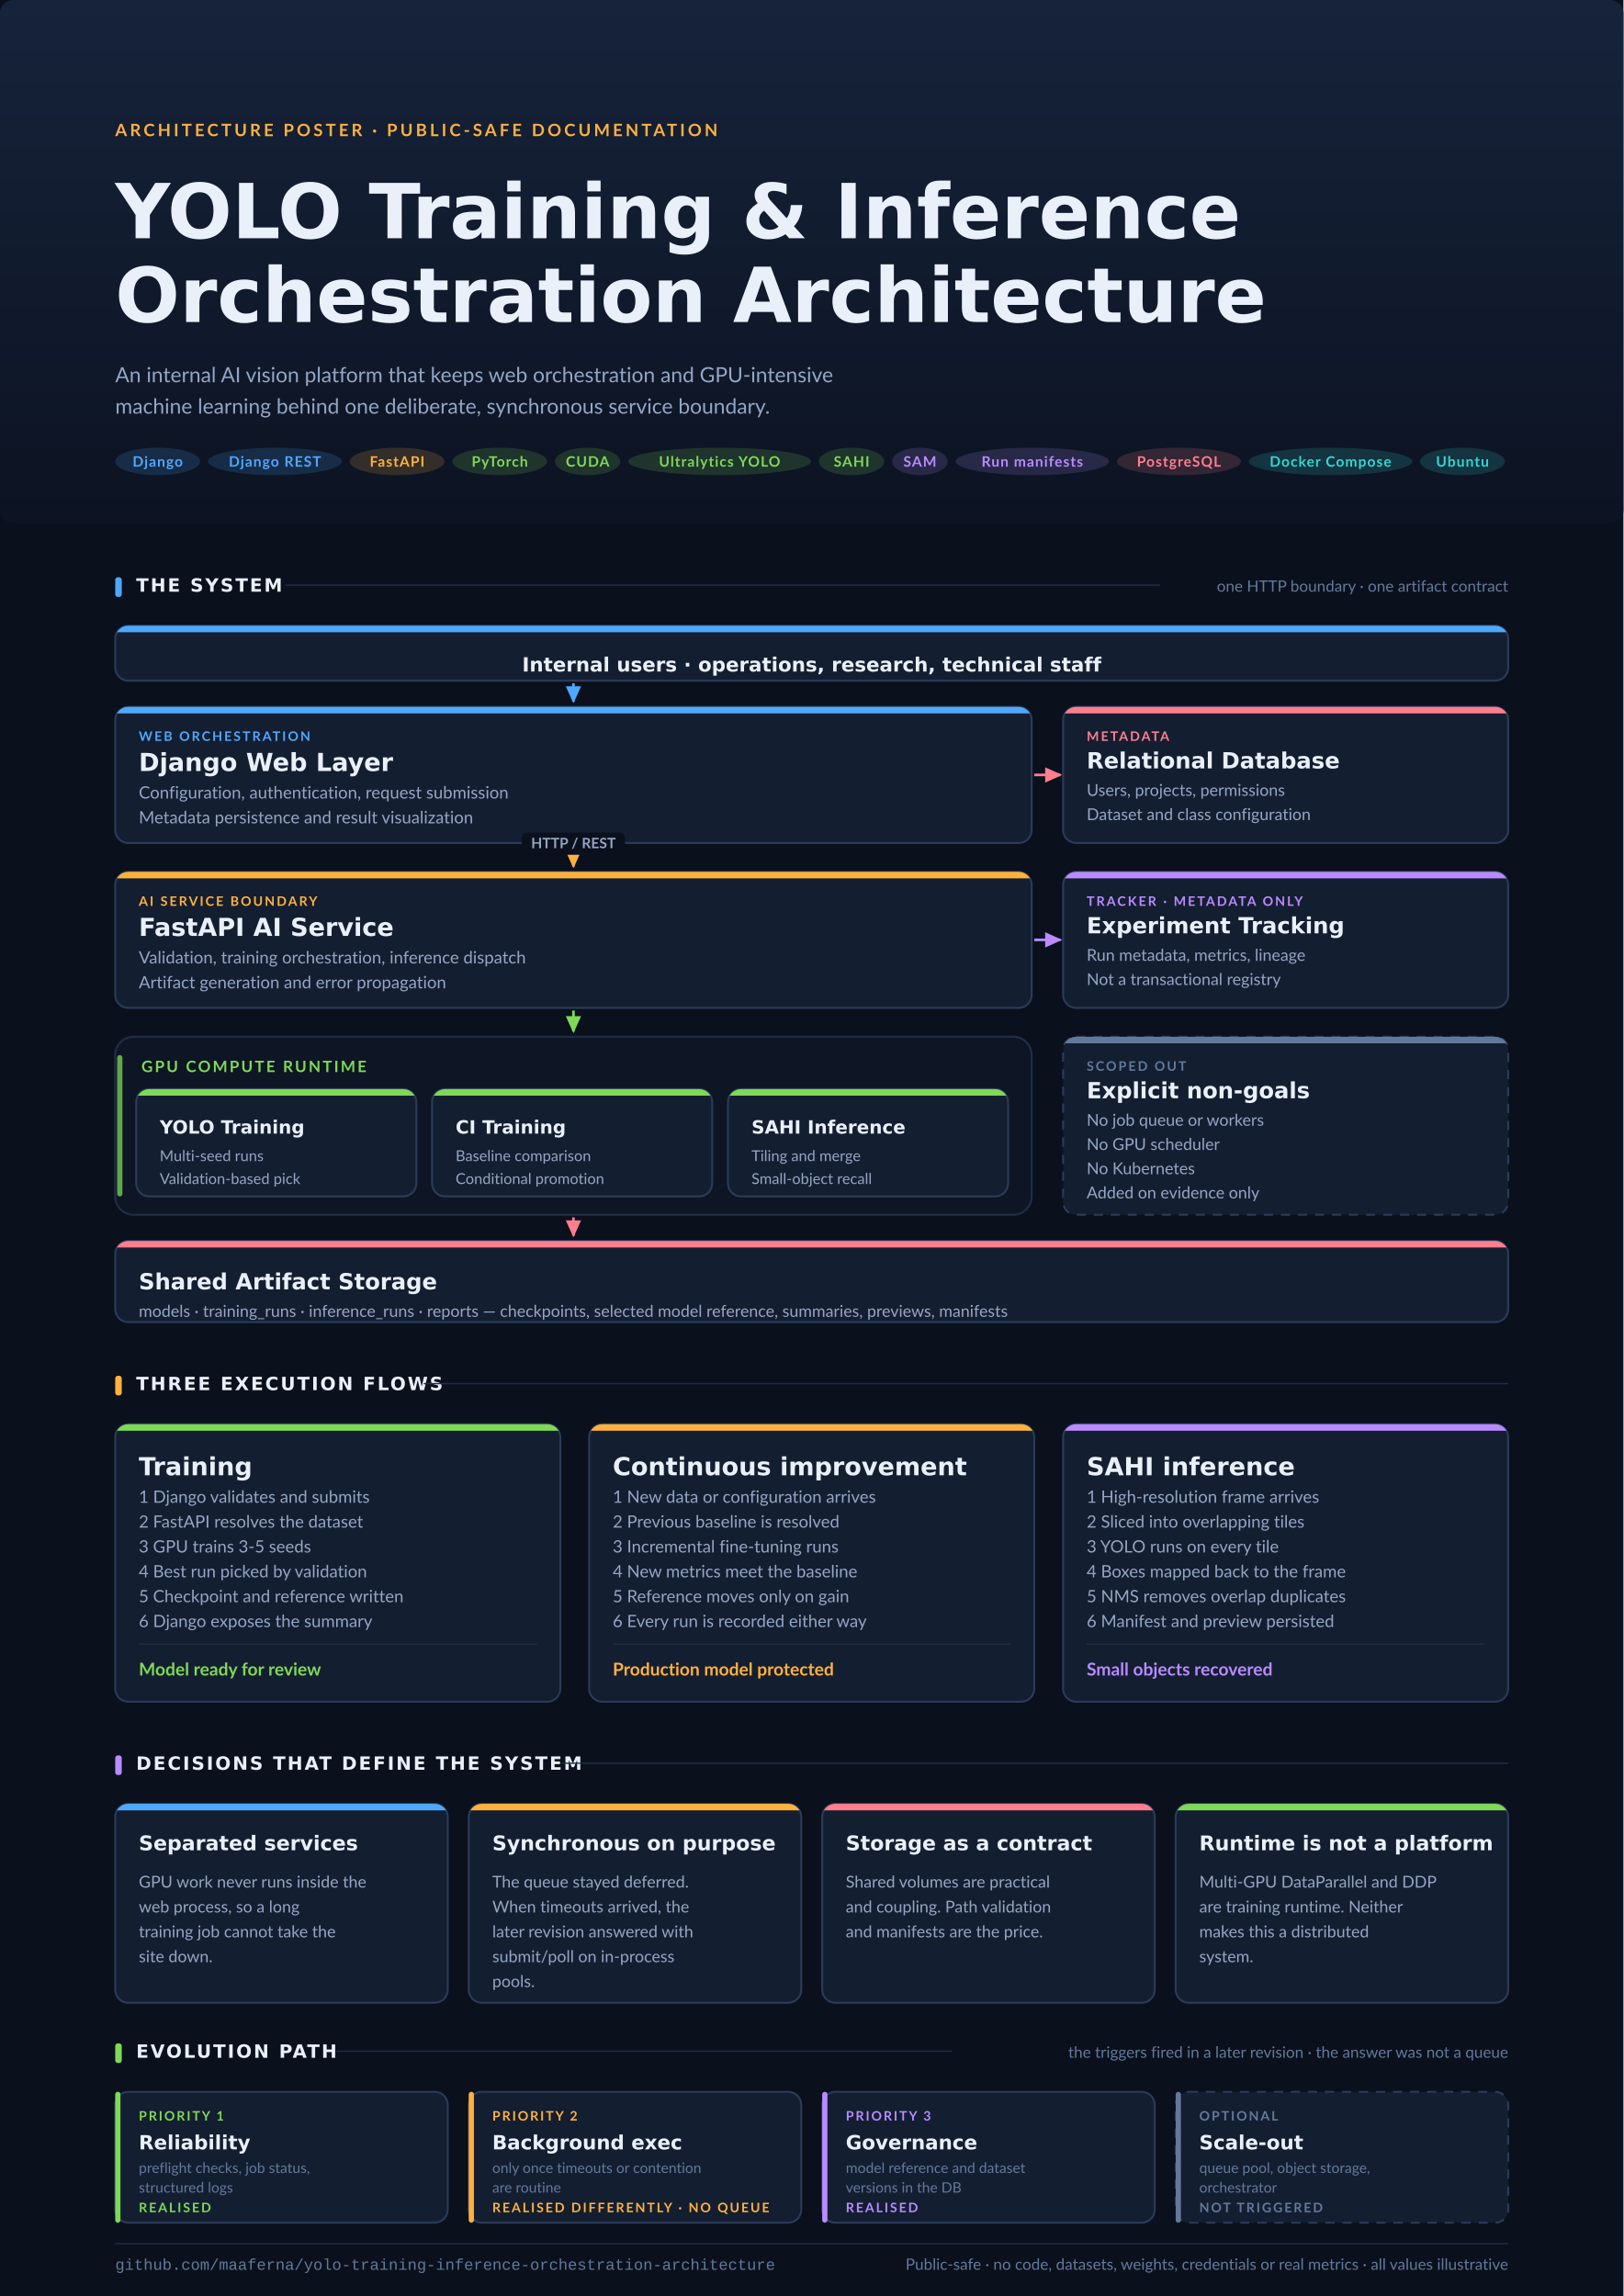
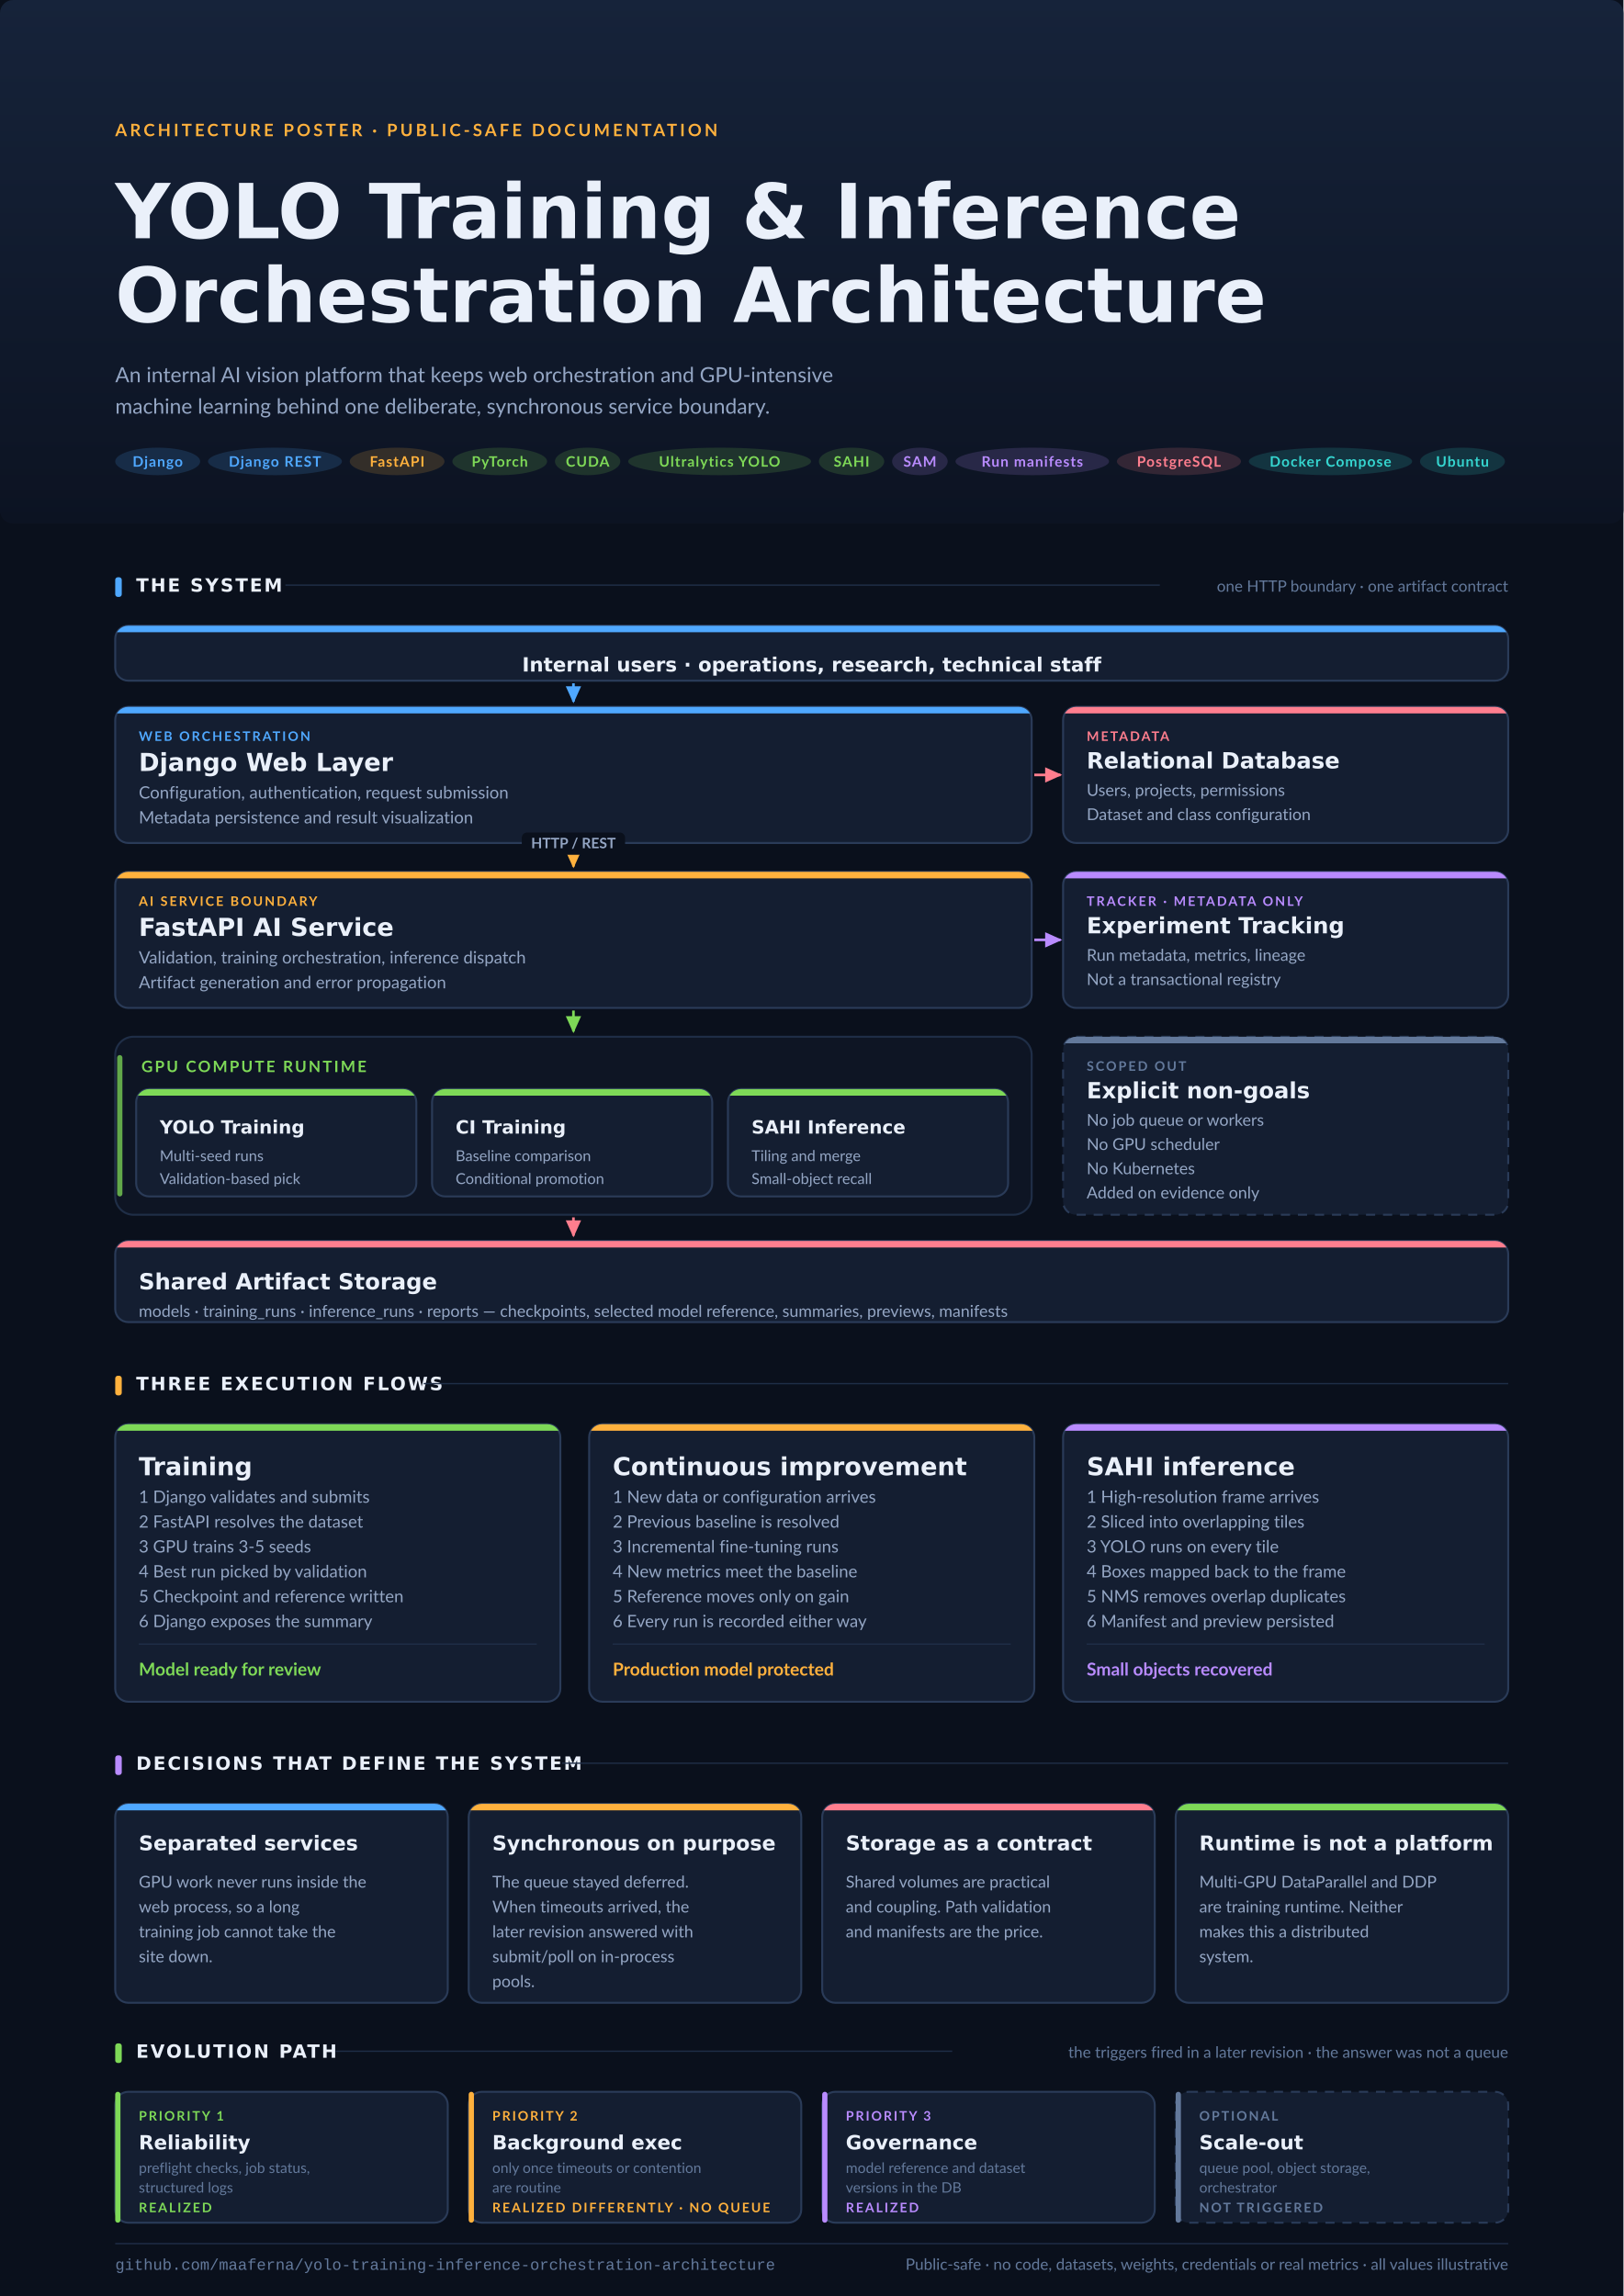
<svg xmlns="http://www.w3.org/2000/svg" width="1240" height="1754" viewBox="0 0 1240 1754">
  <defs>
    <marker id="a-m1F2E47" viewBox="0 0 10 10" refX="9" refY="5" markerWidth="6.5" markerHeight="6.5" orient="auto-start-reverse">
      <path d="M0,0.5 L10,5 L0,9.5 z" fill="#1F2E47" />
    </marker>
    <marker id="a-m35D6D0" viewBox="0 0 10 10" refX="9" refY="5" markerWidth="6.5" markerHeight="6.5" orient="auto-start-reverse">
      <path d="M0,0.5 L10,5 L0,9.5 z" fill="#35D6D0" />
    </marker>
    <marker id="a-m4FA8FF" viewBox="0 0 10 10" refX="9" refY="5" markerWidth="6.5" markerHeight="6.5" orient="auto-start-reverse">
      <path d="M0,0.5 L10,5 L0,9.5 z" fill="#4FA8FF" />
    </marker>
    <marker id="a-m63799B" viewBox="0 0 10 10" refX="9" refY="5" markerWidth="6.5" markerHeight="6.5" orient="auto-start-reverse">
      <path d="M0,0.5 L10,5 L0,9.5 z" fill="#63799B" />
    </marker>
    <marker id="a-m7ED957" viewBox="0 0 10 10" refX="9" refY="5" markerWidth="6.5" markerHeight="6.5" orient="auto-start-reverse">
      <path d="M0,0.5 L10,5 L0,9.5 z" fill="#7ED957" />
    </marker>
    <marker id="a-m94A6C4" viewBox="0 0 10 10" refX="9" refY="5" markerWidth="6.5" markerHeight="6.5" orient="auto-start-reverse">
      <path d="M0,0.5 L10,5 L0,9.5 z" fill="#94A6C4" />
    </marker>
    <marker id="a-mB98BFF" viewBox="0 0 10 10" refX="9" refY="5" markerWidth="6.5" markerHeight="6.5" orient="auto-start-reverse">
      <path d="M0,0.5 L10,5 L0,9.5 z" fill="#B98BFF" />
    </marker>
    <marker id="a-mEAF0FA" viewBox="0 0 10 10" refX="9" refY="5" markerWidth="6.5" markerHeight="6.5" orient="auto-start-reverse">
      <path d="M0,0.5 L10,5 L0,9.5 z" fill="#EAF0FA" />
    </marker>
    <marker id="a-mFF6B6B" viewBox="0 0 10 10" refX="9" refY="5" markerWidth="6.5" markerHeight="6.5" orient="auto-start-reverse">
      <path d="M0,0.5 L10,5 L0,9.5 z" fill="#FF6B6B" />
    </marker>
    <marker id="a-mFF7E8E" viewBox="0 0 10 10" refX="9" refY="5" markerWidth="6.5" markerHeight="6.5" orient="auto-start-reverse">
      <path d="M0,0.5 L10,5 L0,9.5 z" fill="#FF7E8E" />
    </marker>
    <marker id="a-mFFB13D" viewBox="0 0 10 10" refX="9" refY="5" markerWidth="6.5" markerHeight="6.5" orient="auto-start-reverse">
      <path d="M0,0.5 L10,5 L0,9.5 z" fill="#FFB13D" />
    </marker>
    <linearGradient id="glow" x1="0" y1="0" x2="0" y2="1">
      <stop offset="0" stop-color="#16233A" />
      <stop offset="1" stop-color="#0C1322" />
    </linearGradient>
  </defs>
  <rect width="1240" height="1754" fill="#0A101C" />
  <rect x="0" y="0" width="1240" height="400" rx="10" fill="url(#glow)" stroke="none" />
  <text x="88" y="104" font-family="Lato, 'DejaVu Sans', sans-serif" font-size="13" font-weight="700" fill="#FFB13D" text-anchor="start" letter-spacing="2.2">ARCHITECTURE POSTER · PUBLIC-SAFE DOCUMENTATION</text>
  <text x="88" y="182" font-family="Montserrat, 'DejaVu Sans', sans-serif" font-size="58" font-weight="800" fill="#EAF0FA" text-anchor="start">YOLO Training &amp; Inference</text>
  <text x="88" y="246" font-family="Montserrat, 'DejaVu Sans', sans-serif" font-size="58" font-weight="800" fill="#EAF0FA" text-anchor="start">Orchestration Architecture</text>
  <text x="88" y="292" font-family="Lato, 'DejaVu Sans', sans-serif" font-size="16" font-weight="400" fill="#94A6C4" text-anchor="start">An internal AI vision platform that keeps web orchestration and GPU-intensive</text>
  <text x="88" y="316" font-family="Lato, 'DejaVu Sans', sans-serif" font-size="16" font-weight="400" fill="#94A6C4" text-anchor="start">machine learning behind one deliberate, synchronous service boundary.</text>
  <rect x="88" y="342" width="64.88" height="21" rx="999" fill="#4FA8FF" stroke="none" opacity="0.16" />
  <text x="120.44" y="356.5" font-family="Lato, 'DejaVu Sans', sans-serif" font-size="11" font-weight="700" fill="#4FA8FF" text-anchor="middle" letter-spacing="0.7">Django</text>
  <rect x="158.88" y="342" width="102.28" height="21" rx="999" fill="#4FA8FF" stroke="none" opacity="0.16" />
  <text x="210.02" y="356.5" font-family="Lato, 'DejaVu Sans', sans-serif" font-size="11" font-weight="700" fill="#4FA8FF" text-anchor="middle" letter-spacing="0.7">Django REST</text>
  <rect x="267.16" y="342" width="72.36" height="21" rx="999" fill="#FFB13D" stroke="none" opacity="0.16" />
  <text x="303.34" y="356.5" font-family="Lato, 'DejaVu Sans', sans-serif" font-size="11" font-weight="700" fill="#FFB13D" text-anchor="middle" letter-spacing="0.7">FastAPI</text>
  <rect x="345.52" y="342" width="72.36" height="21" rx="999" fill="#7ED957" stroke="none" opacity="0.16" />
  <text x="381.7" y="356.5" font-family="Lato, 'DejaVu Sans', sans-serif" font-size="11" font-weight="700" fill="#7ED957" text-anchor="middle" letter-spacing="0.7">PyTorch</text>
  <rect x="423.88" y="342" width="49.92" height="21" rx="999" fill="#7ED957" stroke="none" opacity="0.16" />
  <text x="448.84" y="356.5" font-family="Lato, 'DejaVu Sans', sans-serif" font-size="11" font-weight="700" fill="#7ED957" text-anchor="middle" letter-spacing="0.7">CUDA</text>
  <rect x="479.8" y="342" width="139.68" height="21" rx="999" fill="#7ED957" stroke="none" opacity="0.16" />
  <text x="549.64" y="356.5" font-family="Lato, 'DejaVu Sans', sans-serif" font-size="11" font-weight="700" fill="#7ED957" text-anchor="middle" letter-spacing="0.7">Ultralytics YOLO</text>
  <rect x="625.48" y="342" width="49.92" height="21" rx="999" fill="#7ED957" stroke="none" opacity="0.16" />
  <text x="650.44" y="356.5" font-family="Lato, 'DejaVu Sans', sans-serif" font-size="11" font-weight="700" fill="#7ED957" text-anchor="middle" letter-spacing="0.7">SAHI</text>
  <rect x="681.4" y="342" width="42.44" height="21" rx="999" fill="#B98BFF" stroke="none" opacity="0.16" />
  <text x="702.62" y="356.5" font-family="Lato, 'DejaVu Sans', sans-serif" font-size="11" font-weight="700" fill="#B98BFF" text-anchor="middle" letter-spacing="0.7">SAM</text>
  <rect x="729.84" y="342" width="117.24" height="21" rx="999" fill="#B98BFF" stroke="none" opacity="0.16" />
  <text x="788.46" y="356.5" font-family="Lato, 'DejaVu Sans', sans-serif" font-size="11" font-weight="700" fill="#B98BFF" text-anchor="middle" letter-spacing="0.7">Run manifests</text>
  <rect x="853.08" y="342" width="94.8" height="21" rx="999" fill="#FF7E8E" stroke="none" opacity="0.16" />
  <text x="900.48" y="356.5" font-family="Lato, 'DejaVu Sans', sans-serif" font-size="11" font-weight="700" fill="#FF7E8E" text-anchor="middle" letter-spacing="0.7">PostgreSQL</text>
  <rect x="953.88" y="342" width="124.72" height="21" rx="999" fill="#35D6D0" stroke="none" opacity="0.16" />
  <text x="1016.24" y="356.5" font-family="Lato, 'DejaVu Sans', sans-serif" font-size="11" font-weight="700" fill="#35D6D0" text-anchor="middle" letter-spacing="0.7">Docker Compose</text>
  <rect x="1084.6" y="342" width="64.88" height="21" rx="999" fill="#35D6D0" stroke="none" opacity="0.16" />
  <text x="1117.04" y="356.5" font-family="Lato, 'DejaVu Sans', sans-serif" font-size="11" font-weight="700" fill="#35D6D0" text-anchor="middle" letter-spacing="0.7">Ubuntu</text>
  <rect x="88" y="441" width="5" height="15" rx="2" fill="#4FA8FF" stroke="none" />
  <text x="104" y="452" font-family="Montserrat, 'DejaVu Sans', sans-serif" font-size="14" font-weight="700" fill="#EAF0FA" text-anchor="start" letter-spacing="1.4">THE SYSTEM</text>
  <text x="1152" y="452" font-family="Lato, 'DejaVu Sans', sans-serif" font-size="12" font-weight="400" fill="#63799B" text-anchor="end">one HTTP boundary · one artifact contract</text>
  <line x1="218.0" y1="447" x2="885.9" y2="447" stroke="#1F2E47" stroke-width="1" />
  <rect x="88" y="478" width="1064" height="42" rx="10" fill="#141E31" stroke="#2A3B58" stroke-width="1.5" />
  <clipPath id="clip76">
    <rect x="88" y="478" width="1064" height="42" rx="10" />
  </clipPath>
  <g clip-path="url(#clip76)">
    <rect x="88" y="478" width="1064" height="5" fill="#4FA8FF" />
  </g>
  <text x="620.0" y="513" font-family="Montserrat, 'DejaVu Sans', sans-serif" font-size="15" font-weight="600" fill="#EAF0FA" text-anchor="middle">Internal users · operations, research, technical staff</text>
  <polyline points="438.0,522 438.0,536" fill="none" stroke="#4FA8FF" stroke-width="2" stroke-linejoin="round" marker-end="url(#a-m4FA8FF)" />
  <rect x="88" y="540" width="700" height="104" rx="10" fill="#141E31" stroke="#2A3B58" stroke-width="1.5" />
  <clipPath id="clip77">
    <rect x="88" y="540" width="700" height="104" rx="10" />
  </clipPath>
  <g clip-path="url(#clip77)">
    <rect x="88" y="540" width="700" height="5" fill="#4FA8FF" />
  </g>
  <text x="106" y="566" font-family="Lato, 'DejaVu Sans', sans-serif" font-size="10" font-weight="700" fill="#4FA8FF" text-anchor="start" letter-spacing="1.4">WEB ORCHESTRATION</text>
  <text x="106" y="589" font-family="Montserrat, 'DejaVu Sans', sans-serif" font-size="19" font-weight="600" fill="#EAF0FA" text-anchor="start">Django Web Layer</text>
  <text x="106" y="610" font-family="Lato, 'DejaVu Sans', sans-serif" font-size="13" font-weight="400" fill="#94A6C4" text-anchor="start">Configuration, authentication, request submission</text>
  <text x="106" y="629" font-family="Lato, 'DejaVu Sans', sans-serif" font-size="13" font-weight="400" fill="#94A6C4" text-anchor="start">Metadata persistence and result visualization</text>
  <rect x="812" y="540" width="340" height="104" rx="10" fill="#141E31" stroke="#2A3B58" stroke-width="1.5" />
  <clipPath id="clip78">
    <rect x="812" y="540" width="340" height="104" rx="10" />
  </clipPath>
  <g clip-path="url(#clip78)">
    <rect x="812" y="540" width="340" height="5" fill="#FF7E8E" />
  </g>
  <text x="830" y="566" font-family="Lato, 'DejaVu Sans', sans-serif" font-size="10" font-weight="700" fill="#FF7E8E" text-anchor="start" letter-spacing="1.4">METADATA</text>
  <text x="830" y="587" font-family="Montserrat, 'DejaVu Sans', sans-serif" font-size="17" font-weight="600" fill="#EAF0FA" text-anchor="start">Relational Database</text>
  <text x="830" y="608" font-family="Lato, 'DejaVu Sans', sans-serif" font-size="12.5" font-weight="400" fill="#94A6C4" text-anchor="start">Users, projects, permissions</text>
  <text x="830" y="626.5" font-family="Lato, 'DejaVu Sans', sans-serif" font-size="12.5" font-weight="400" fill="#94A6C4" text-anchor="start">Dataset and class configuration</text>
  <polyline points="790,592 810,592" fill="none" stroke="#FF7E8E" stroke-width="2" stroke-linejoin="round" marker-end="url(#a-mFF7E8E)" />
  <polyline points="438.0,646 438.0,662" fill="none" stroke="#FFB13D" stroke-width="2" stroke-linejoin="round" marker-end="url(#a-mFFB13D)" />
  <rect x="398.55" y="636.0" width="78.9" height="17" rx="4" fill="#0A101C" stroke="none" />
  <text x="438.0" y="648.0" font-family="Lato, 'DejaVu Sans', sans-serif" font-size="11" font-weight="700" fill="#94A6C4" text-anchor="middle">HTTP / REST</text>
  <rect x="88" y="666" width="700" height="104" rx="10" fill="#141E31" stroke="#2A3B58" stroke-width="1.5" />
  <clipPath id="clip79">
    <rect x="88" y="666" width="700" height="104" rx="10" />
  </clipPath>
  <g clip-path="url(#clip79)">
    <rect x="88" y="666" width="700" height="5" fill="#FFB13D" />
  </g>
  <text x="106" y="692" font-family="Lato, 'DejaVu Sans', sans-serif" font-size="10" font-weight="700" fill="#FFB13D" text-anchor="start" letter-spacing="1.4">AI SERVICE BOUNDARY</text>
  <text x="106" y="715" font-family="Montserrat, 'DejaVu Sans', sans-serif" font-size="19" font-weight="600" fill="#EAF0FA" text-anchor="start">FastAPI AI Service</text>
  <text x="106" y="736" font-family="Lato, 'DejaVu Sans', sans-serif" font-size="13" font-weight="400" fill="#94A6C4" text-anchor="start">Validation, training orchestration, inference dispatch</text>
  <text x="106" y="755" font-family="Lato, 'DejaVu Sans', sans-serif" font-size="13" font-weight="400" fill="#94A6C4" text-anchor="start">Artifact generation and error propagation</text>
  <rect x="812" y="666" width="340" height="104" rx="10" fill="#141E31" stroke="#2A3B58" stroke-width="1.5" />
  <clipPath id="clip80">
    <rect x="812" y="666" width="340" height="104" rx="10" />
  </clipPath>
  <g clip-path="url(#clip80)">
    <rect x="812" y="666" width="340" height="5" fill="#B98BFF" />
  </g>
  <text x="830" y="692" font-family="Lato, 'DejaVu Sans', sans-serif" font-size="10" font-weight="700" fill="#B98BFF" text-anchor="start" letter-spacing="1.4">TRACKER · METADATA ONLY</text>
  <text x="830" y="713" font-family="Montserrat, 'DejaVu Sans', sans-serif" font-size="17" font-weight="600" fill="#EAF0FA" text-anchor="start">Experiment Tracking</text>
  <text x="830" y="734" font-family="Lato, 'DejaVu Sans', sans-serif" font-size="12.5" font-weight="400" fill="#94A6C4" text-anchor="start">Run metadata, metrics, lineage</text>
  <text x="830" y="752.5" font-family="Lato, 'DejaVu Sans', sans-serif" font-size="12.5" font-weight="400" fill="#94A6C4" text-anchor="start">Not a transactional registry</text>
  <polyline points="790,718 810,718" fill="none" stroke="#B98BFF" stroke-width="2" stroke-linejoin="round" marker-end="url(#a-mB98BFF)" />
  <polyline points="438.0,772 438.0,788" fill="none" stroke="#7ED957" stroke-width="2" stroke-linejoin="round" marker-end="url(#a-m7ED957)" />
  <rect x="88" y="792" width="700" height="136" rx="14" fill="#0E1524" stroke="#1F2E47" stroke-width="1.5" />
  <rect x="89.5" y="806" width="4" height="108" rx="2" fill="#7ED957" stroke="none" opacity="0.75" />
  <text x="108" y="819" font-family="Lato, 'DejaVu Sans', sans-serif" font-size="12" font-weight="700" fill="#7ED957" text-anchor="start" letter-spacing="1.5">GPU COMPUTE RUNTIME</text>
  <rect x="104" y="832" width="214" height="82" rx="10" fill="#141E31" stroke="#2A3B58" stroke-width="1.5" />
  <clipPath id="clip81">
    <rect x="104" y="832" width="214" height="82" rx="10" />
  </clipPath>
  <g clip-path="url(#clip81)">
    <rect x="104" y="832" width="214" height="5" fill="#7ED957" />
  </g>
  <text x="122" y="866" font-family="Montserrat, 'DejaVu Sans', sans-serif" font-size="14" font-weight="600" fill="#EAF0FA" text-anchor="start">YOLO Training</text>
  <text x="122" y="887" font-family="Lato, 'DejaVu Sans', sans-serif" font-size="11.5" font-weight="400" fill="#94A6C4" text-anchor="start">Multi-seed runs</text>
  <text x="122" y="904.5" font-family="Lato, 'DejaVu Sans', sans-serif" font-size="11.5" font-weight="400" fill="#94A6C4" text-anchor="start">Validation-based pick</text>
  <rect x="330" y="832" width="214" height="82" rx="10" fill="#141E31" stroke="#2A3B58" stroke-width="1.5" />
  <clipPath id="clip82">
    <rect x="330" y="832" width="214" height="82" rx="10" />
  </clipPath>
  <g clip-path="url(#clip82)">
    <rect x="330" y="832" width="214" height="5" fill="#7ED957" />
  </g>
  <text x="348" y="866" font-family="Montserrat, 'DejaVu Sans', sans-serif" font-size="14" font-weight="600" fill="#EAF0FA" text-anchor="start">CI Training</text>
  <text x="348" y="887" font-family="Lato, 'DejaVu Sans', sans-serif" font-size="11.5" font-weight="400" fill="#94A6C4" text-anchor="start">Baseline comparison</text>
  <text x="348" y="904.5" font-family="Lato, 'DejaVu Sans', sans-serif" font-size="11.5" font-weight="400" fill="#94A6C4" text-anchor="start">Conditional promotion</text>
  <rect x="556" y="832" width="214" height="82" rx="10" fill="#141E31" stroke="#2A3B58" stroke-width="1.5" />
  <clipPath id="clip83">
    <rect x="556" y="832" width="214" height="82" rx="10" />
  </clipPath>
  <g clip-path="url(#clip83)">
    <rect x="556" y="832" width="214" height="5" fill="#7ED957" />
  </g>
  <text x="574" y="866" font-family="Montserrat, 'DejaVu Sans', sans-serif" font-size="14" font-weight="600" fill="#EAF0FA" text-anchor="start">SAHI Inference</text>
  <text x="574" y="887" font-family="Lato, 'DejaVu Sans', sans-serif" font-size="11.5" font-weight="400" fill="#94A6C4" text-anchor="start">Tiling and merge</text>
  <text x="574" y="904.5" font-family="Lato, 'DejaVu Sans', sans-serif" font-size="11.5" font-weight="400" fill="#94A6C4" text-anchor="start">Small-object recall</text>
  <rect x="812" y="792" width="340" height="136" rx="10" fill="#141E31" stroke="#2A3B58" stroke-width="1.5" stroke-dasharray="7 6" />
  <clipPath id="clip84">
    <rect x="812" y="792" width="340" height="136" rx="10" />
  </clipPath>
  <g clip-path="url(#clip84)">
    <rect x="812" y="792" width="340" height="5" fill="#63799B" />
  </g>
  <text x="830" y="818" font-family="Lato, 'DejaVu Sans', sans-serif" font-size="10" font-weight="700" fill="#63799B" text-anchor="start" letter-spacing="1.4">SCOPED OUT</text>
  <text x="830" y="839" font-family="Montserrat, 'DejaVu Sans', sans-serif" font-size="17" font-weight="600" fill="#EAF0FA" text-anchor="start">Explicit non-goals</text>
  <text x="830" y="860" font-family="Lato, 'DejaVu Sans', sans-serif" font-size="12.5" font-weight="400" fill="#94A6C4" text-anchor="start">No job queue or workers</text>
  <text x="830" y="878.5" font-family="Lato, 'DejaVu Sans', sans-serif" font-size="12.5" font-weight="400" fill="#94A6C4" text-anchor="start">No GPU scheduler</text>
  <text x="830" y="897.0" font-family="Lato, 'DejaVu Sans', sans-serif" font-size="12.5" font-weight="400" fill="#94A6C4" text-anchor="start">No Kubernetes</text>
  <text x="830" y="915.5" font-family="Lato, 'DejaVu Sans', sans-serif" font-size="12.5" font-weight="400" fill="#94A6C4" text-anchor="start">Added on evidence only</text>
  <polyline points="438.0,930 438.0,944" fill="none" stroke="#FF7E8E" stroke-width="2" stroke-linejoin="round" marker-end="url(#a-mFF7E8E)" />
  <rect x="88" y="948" width="1064" height="62" rx="10" fill="#141E31" stroke="#2A3B58" stroke-width="1.5" />
  <clipPath id="clip85">
    <rect x="88" y="948" width="1064" height="62" rx="10" />
  </clipPath>
  <g clip-path="url(#clip85)">
    <rect x="88" y="948" width="1064" height="5" fill="#FF7E8E" />
  </g>
  <text x="106" y="985" font-family="Montserrat, 'DejaVu Sans', sans-serif" font-size="17" font-weight="600" fill="#EAF0FA" text-anchor="start">Shared Artifact Storage</text>
  <text x="106" y="1006" font-family="Lato, 'DejaVu Sans', sans-serif" font-size="12.5" font-weight="400" fill="#94A6C4" text-anchor="start">models · training_runs · inference_runs · reports — checkpoints, selected model reference, summaries, previews, manifests</text>
  <rect x="88" y="1051" width="5" height="15" rx="2" fill="#FFB13D" stroke="none" />
  <text x="104" y="1062" font-family="Montserrat, 'DejaVu Sans', sans-serif" font-size="14" font-weight="700" fill="#EAF0FA" text-anchor="start" letter-spacing="1.4">THREE EXECUTION FLOWS</text>
  <line x1="323.6" y1="1057" x2="1152" y2="1057" stroke="#1F2E47" stroke-width="1" />
  <rect x="88" y="1088" width="340" height="212" rx="10" fill="#141E31" stroke="#2A3B58" stroke-width="1.5" />
  <clipPath id="clip86">
    <rect x="88" y="1088" width="340" height="212" rx="10" />
  </clipPath>
  <g clip-path="url(#clip86)">
    <rect x="88" y="1088" width="340" height="5" fill="#7ED957" />
  </g>
  <text x="106" y="1127" font-family="Montserrat, 'DejaVu Sans', sans-serif" font-size="19" font-weight="600" fill="#EAF0FA" text-anchor="start">Training</text>
  <text x="106" y="1148" font-family="Lato, 'DejaVu Sans', sans-serif" font-size="13" font-weight="400" fill="#94A6C4" text-anchor="start">1  Django validates and submits</text>
  <text x="106" y="1167" font-family="Lato, 'DejaVu Sans', sans-serif" font-size="13" font-weight="400" fill="#94A6C4" text-anchor="start">2  FastAPI resolves the dataset</text>
  <text x="106" y="1186" font-family="Lato, 'DejaVu Sans', sans-serif" font-size="13" font-weight="400" fill="#94A6C4" text-anchor="start">3  GPU trains 3-5 seeds</text>
  <text x="106" y="1205" font-family="Lato, 'DejaVu Sans', sans-serif" font-size="13" font-weight="400" fill="#94A6C4" text-anchor="start">4  Best run picked by validation</text>
  <text x="106" y="1224" font-family="Lato, 'DejaVu Sans', sans-serif" font-size="13" font-weight="400" fill="#94A6C4" text-anchor="start">5  Checkpoint and reference written</text>
  <text x="106" y="1243" font-family="Lato, 'DejaVu Sans', sans-serif" font-size="13" font-weight="400" fill="#94A6C4" text-anchor="start">6  Django exposes the summary</text>
  <line x1="106" y1="1256" x2="410" y2="1256" stroke="#1F2E47" stroke-width="1" />
  <text x="106" y="1280" font-family="Lato, 'DejaVu Sans', sans-serif" font-size="13.5" font-weight="700" fill="#7ED957" text-anchor="start">Model ready for review</text>
  <rect x="450" y="1088" width="340" height="212" rx="10" fill="#141E31" stroke="#2A3B58" stroke-width="1.5" />
  <clipPath id="clip87">
    <rect x="450" y="1088" width="340" height="212" rx="10" />
  </clipPath>
  <g clip-path="url(#clip87)">
    <rect x="450" y="1088" width="340" height="5" fill="#FFB13D" />
  </g>
  <text x="468" y="1127" font-family="Montserrat, 'DejaVu Sans', sans-serif" font-size="19" font-weight="600" fill="#EAF0FA" text-anchor="start">Continuous improvement</text>
  <text x="468" y="1148" font-family="Lato, 'DejaVu Sans', sans-serif" font-size="13" font-weight="400" fill="#94A6C4" text-anchor="start">1  New data or configuration arrives</text>
  <text x="468" y="1167" font-family="Lato, 'DejaVu Sans', sans-serif" font-size="13" font-weight="400" fill="#94A6C4" text-anchor="start">2  Previous baseline is resolved</text>
  <text x="468" y="1186" font-family="Lato, 'DejaVu Sans', sans-serif" font-size="13" font-weight="400" fill="#94A6C4" text-anchor="start">3  Incremental fine-tuning runs</text>
  <text x="468" y="1205" font-family="Lato, 'DejaVu Sans', sans-serif" font-size="13" font-weight="400" fill="#94A6C4" text-anchor="start">4  New metrics meet the baseline</text>
  <text x="468" y="1224" font-family="Lato, 'DejaVu Sans', sans-serif" font-size="13" font-weight="400" fill="#94A6C4" text-anchor="start">5  Reference moves only on gain</text>
  <text x="468" y="1243" font-family="Lato, 'DejaVu Sans', sans-serif" font-size="13" font-weight="400" fill="#94A6C4" text-anchor="start">6  Every run is recorded either way</text>
  <line x1="468" y1="1256" x2="772" y2="1256" stroke="#1F2E47" stroke-width="1" />
  <text x="468" y="1280" font-family="Lato, 'DejaVu Sans', sans-serif" font-size="13.5" font-weight="700" fill="#FFB13D" text-anchor="start">Production model protected</text>
  <rect x="812" y="1088" width="340" height="212" rx="10" fill="#141E31" stroke="#2A3B58" stroke-width="1.5" />
  <clipPath id="clip88">
    <rect x="812" y="1088" width="340" height="212" rx="10" />
  </clipPath>
  <g clip-path="url(#clip88)">
    <rect x="812" y="1088" width="340" height="5" fill="#B98BFF" />
  </g>
  <text x="830" y="1127" font-family="Montserrat, 'DejaVu Sans', sans-serif" font-size="19" font-weight="600" fill="#EAF0FA" text-anchor="start">SAHI inference</text>
  <text x="830" y="1148" font-family="Lato, 'DejaVu Sans', sans-serif" font-size="13" font-weight="400" fill="#94A6C4" text-anchor="start">1  High-resolution frame arrives</text>
  <text x="830" y="1167" font-family="Lato, 'DejaVu Sans', sans-serif" font-size="13" font-weight="400" fill="#94A6C4" text-anchor="start">2  Sliced into overlapping tiles</text>
  <text x="830" y="1186" font-family="Lato, 'DejaVu Sans', sans-serif" font-size="13" font-weight="400" fill="#94A6C4" text-anchor="start">3  YOLO runs on every tile</text>
  <text x="830" y="1205" font-family="Lato, 'DejaVu Sans', sans-serif" font-size="13" font-weight="400" fill="#94A6C4" text-anchor="start">4  Boxes mapped back to the frame</text>
  <text x="830" y="1224" font-family="Lato, 'DejaVu Sans', sans-serif" font-size="13" font-weight="400" fill="#94A6C4" text-anchor="start">5  NMS removes overlap duplicates</text>
  <text x="830" y="1243" font-family="Lato, 'DejaVu Sans', sans-serif" font-size="13" font-weight="400" fill="#94A6C4" text-anchor="start">6  Manifest and preview persisted</text>
  <line x1="830" y1="1256" x2="1134" y2="1256" stroke="#1F2E47" stroke-width="1" />
  <text x="830" y="1280" font-family="Lato, 'DejaVu Sans', sans-serif" font-size="13.5" font-weight="700" fill="#B98BFF" text-anchor="start">Small objects recovered</text>
  <rect x="88" y="1341" width="5" height="15" rx="2" fill="#B98BFF" stroke="none" />
  <text x="104" y="1352" font-family="Montserrat, 'DejaVu Sans', sans-serif" font-size="14" font-weight="700" fill="#EAF0FA" text-anchor="start" letter-spacing="1.4">DECISIONS THAT DEFINE THE SYSTEM</text>
  <line x1="429.2" y1="1347" x2="1152" y2="1347" stroke="#1F2E47" stroke-width="1" />
  <rect x="88" y="1378" width="254" height="152" rx="10" fill="#141E31" stroke="#2A3B58" stroke-width="1.5" />
  <clipPath id="clip89">
    <rect x="88" y="1378" width="254" height="152" rx="10" />
  </clipPath>
  <g clip-path="url(#clip89)">
    <rect x="88" y="1378" width="254" height="5" fill="#4FA8FF" />
  </g>
  <text x="106" y="1413.5" font-family="Montserrat, 'DejaVu Sans', sans-serif" font-size="15.5" font-weight="600" fill="#EAF0FA" text-anchor="start">Separated services</text>
  <text x="106" y="1442" font-family="Lato, 'DejaVu Sans', sans-serif" font-size="12.5" font-weight="400" fill="#94A6C4" text-anchor="start">GPU work never runs inside the</text>
  <text x="106" y="1461" font-family="Lato, 'DejaVu Sans', sans-serif" font-size="12.5" font-weight="400" fill="#94A6C4" text-anchor="start">web process, so a long</text>
  <text x="106" y="1480" font-family="Lato, 'DejaVu Sans', sans-serif" font-size="12.5" font-weight="400" fill="#94A6C4" text-anchor="start">training job cannot take the</text>
  <text x="106" y="1499" font-family="Lato, 'DejaVu Sans', sans-serif" font-size="12.5" font-weight="400" fill="#94A6C4" text-anchor="start">site down.</text>
  <rect x="358" y="1378" width="254" height="152" rx="10" fill="#141E31" stroke="#2A3B58" stroke-width="1.5" />
  <clipPath id="clip90">
    <rect x="358" y="1378" width="254" height="152" rx="10" />
  </clipPath>
  <g clip-path="url(#clip90)">
    <rect x="358" y="1378" width="254" height="5" fill="#FFB13D" />
  </g>
  <text x="376" y="1413.5" font-family="Montserrat, 'DejaVu Sans', sans-serif" font-size="15.5" font-weight="600" fill="#EAF0FA" text-anchor="start">Synchronous on purpose</text>
  <text x="376" y="1442" font-family="Lato, 'DejaVu Sans', sans-serif" font-size="12.5" font-weight="400" fill="#94A6C4" text-anchor="start">The queue stayed deferred.</text>
  <text x="376" y="1461" font-family="Lato, 'DejaVu Sans', sans-serif" font-size="12.5" font-weight="400" fill="#94A6C4" text-anchor="start">When timeouts arrived, the</text>
  <text x="376" y="1480" font-family="Lato, 'DejaVu Sans', sans-serif" font-size="12.5" font-weight="400" fill="#94A6C4" text-anchor="start">later revision answered with</text>
  <text x="376" y="1499" font-family="Lato, 'DejaVu Sans', sans-serif" font-size="12.5" font-weight="400" fill="#94A6C4" text-anchor="start">submit/poll on in-process</text>
  <text x="376" y="1518" font-family="Lato, 'DejaVu Sans', sans-serif" font-size="12.5" font-weight="400" fill="#94A6C4" text-anchor="start">pools.</text>
  <rect x="628" y="1378" width="254" height="152" rx="10" fill="#141E31" stroke="#2A3B58" stroke-width="1.5" />
  <clipPath id="clip91">
    <rect x="628" y="1378" width="254" height="152" rx="10" />
  </clipPath>
  <g clip-path="url(#clip91)">
    <rect x="628" y="1378" width="254" height="5" fill="#FF7E8E" />
  </g>
  <text x="646" y="1413.5" font-family="Montserrat, 'DejaVu Sans', sans-serif" font-size="15.5" font-weight="600" fill="#EAF0FA" text-anchor="start">Storage as a contract</text>
  <text x="646" y="1442" font-family="Lato, 'DejaVu Sans', sans-serif" font-size="12.5" font-weight="400" fill="#94A6C4" text-anchor="start">Shared volumes are practical</text>
  <text x="646" y="1461" font-family="Lato, 'DejaVu Sans', sans-serif" font-size="12.5" font-weight="400" fill="#94A6C4" text-anchor="start">and coupling. Path validation</text>
  <text x="646" y="1480" font-family="Lato, 'DejaVu Sans', sans-serif" font-size="12.5" font-weight="400" fill="#94A6C4" text-anchor="start">and manifests are the price.</text>
  <rect x="898" y="1378" width="254" height="152" rx="10" fill="#141E31" stroke="#2A3B58" stroke-width="1.5" />
  <clipPath id="clip92">
    <rect x="898" y="1378" width="254" height="152" rx="10" />
  </clipPath>
  <g clip-path="url(#clip92)">
    <rect x="898" y="1378" width="254" height="5" fill="#7ED957" />
  </g>
  <text x="916" y="1413.5" font-family="Montserrat, 'DejaVu Sans', sans-serif" font-size="15.5" font-weight="600" fill="#EAF0FA" text-anchor="start">Runtime is not a platform</text>
  <text x="916" y="1442" font-family="Lato, 'DejaVu Sans', sans-serif" font-size="12.5" font-weight="400" fill="#94A6C4" text-anchor="start">Multi-GPU DataParallel and DDP</text>
  <text x="916" y="1461" font-family="Lato, 'DejaVu Sans', sans-serif" font-size="12.5" font-weight="400" fill="#94A6C4" text-anchor="start">are training runtime. Neither</text>
  <text x="916" y="1480" font-family="Lato, 'DejaVu Sans', sans-serif" font-size="12.5" font-weight="400" fill="#94A6C4" text-anchor="start">makes this a distributed</text>
  <text x="916" y="1499" font-family="Lato, 'DejaVu Sans', sans-serif" font-size="12.5" font-weight="400" fill="#94A6C4" text-anchor="start">system.</text>
  <rect x="88" y="1561" width="5" height="15" rx="2" fill="#7ED957" stroke="none" />
  <text x="104" y="1572" font-family="Montserrat, 'DejaVu Sans', sans-serif" font-size="14" font-weight="700" fill="#EAF0FA" text-anchor="start" letter-spacing="1.4">EVOLUTION PATH</text>
  <text x="1152" y="1572" font-family="Lato, 'DejaVu Sans', sans-serif" font-size="12" font-weight="400" fill="#63799B" text-anchor="end">the triggers fired in a later revision · the answer was not a queue</text>
  <line x1="256.4" y1="1567" x2="727.3" y2="1567" stroke="#1F2E47" stroke-width="1" />
  <rect x="88" y="1598" width="254" height="100" rx="10" fill="#141E31" stroke="#2A3B58" stroke-width="1.5" />
  <rect x="88" y="1598" width="4" height="100" rx="2" fill="#7ED957" stroke="none" />
  <text x="106" y="1620" font-family="Lato, 'DejaVu Sans', sans-serif" font-size="10" font-weight="700" fill="#7ED957" text-anchor="start" letter-spacing="1.3">PRIORITY 1</text>
  <text x="106" y="1642" font-family="Montserrat, 'DejaVu Sans', sans-serif" font-size="15" font-weight="600" fill="#EAF0FA" text-anchor="start">Reliability</text>
  <text x="106" y="1660" font-family="Lato, 'DejaVu Sans', sans-serif" font-size="11" font-weight="400" fill="#63799B" text-anchor="start">preflight checks, job status,</text>
  <text x="106" y="1675" font-family="Lato, 'DejaVu Sans', sans-serif" font-size="11" font-weight="400" fill="#63799B" text-anchor="start">structured logs</text>
-   <text x="106" y="1690" font-family="Lato, 'DejaVu Sans', sans-serif" font-size="10" font-weight="700" fill="#7ED957" text-anchor="start" letter-spacing="1.3">REALISED</text>
+   <text x="106" y="1690" font-family="Lato, 'DejaVu Sans', sans-serif" font-size="10" font-weight="700" fill="#7ED957" text-anchor="start" letter-spacing="1.3">REALIZED</text>
  <rect x="358" y="1598" width="254" height="100" rx="10" fill="#141E31" stroke="#2A3B58" stroke-width="1.5" />
  <rect x="358" y="1598" width="4" height="100" rx="2" fill="#FFB13D" stroke="none" />
  <text x="376" y="1620" font-family="Lato, 'DejaVu Sans', sans-serif" font-size="10" font-weight="700" fill="#FFB13D" text-anchor="start" letter-spacing="1.3">PRIORITY 2</text>
  <text x="376" y="1642" font-family="Montserrat, 'DejaVu Sans', sans-serif" font-size="15" font-weight="600" fill="#EAF0FA" text-anchor="start">Background exec</text>
  <text x="376" y="1660" font-family="Lato, 'DejaVu Sans', sans-serif" font-size="11" font-weight="400" fill="#63799B" text-anchor="start">only once timeouts or contention</text>
  <text x="376" y="1675" font-family="Lato, 'DejaVu Sans', sans-serif" font-size="11" font-weight="400" fill="#63799B" text-anchor="start">are routine</text>
-   <text x="376" y="1690" font-family="Lato, 'DejaVu Sans', sans-serif" font-size="10" font-weight="700" fill="#FFB13D" text-anchor="start" letter-spacing="1.3">REALISED DIFFERENTLY · NO QUEUE</text>
+   <text x="376" y="1690" font-family="Lato, 'DejaVu Sans', sans-serif" font-size="10" font-weight="700" fill="#FFB13D" text-anchor="start" letter-spacing="1.3">REALIZED DIFFERENTLY · NO QUEUE</text>
  <rect x="628" y="1598" width="254" height="100" rx="10" fill="#141E31" stroke="#2A3B58" stroke-width="1.5" />
  <rect x="628" y="1598" width="4" height="100" rx="2" fill="#B98BFF" stroke="none" />
  <text x="646" y="1620" font-family="Lato, 'DejaVu Sans', sans-serif" font-size="10" font-weight="700" fill="#B98BFF" text-anchor="start" letter-spacing="1.3">PRIORITY 3</text>
  <text x="646" y="1642" font-family="Montserrat, 'DejaVu Sans', sans-serif" font-size="15" font-weight="600" fill="#EAF0FA" text-anchor="start">Governance</text>
  <text x="646" y="1660" font-family="Lato, 'DejaVu Sans', sans-serif" font-size="11" font-weight="400" fill="#63799B" text-anchor="start">model reference and dataset</text>
  <text x="646" y="1675" font-family="Lato, 'DejaVu Sans', sans-serif" font-size="11" font-weight="400" fill="#63799B" text-anchor="start">versions in the DB</text>
-   <text x="646" y="1690" font-family="Lato, 'DejaVu Sans', sans-serif" font-size="10" font-weight="700" fill="#B98BFF" text-anchor="start" letter-spacing="1.3">REALISED</text>
+   <text x="646" y="1690" font-family="Lato, 'DejaVu Sans', sans-serif" font-size="10" font-weight="700" fill="#B98BFF" text-anchor="start" letter-spacing="1.3">REALIZED</text>
  <rect x="898" y="1598" width="254" height="100" rx="10" fill="#141E31" stroke="#2A3B58" stroke-width="1.5" stroke-dasharray="7 6" />
  <rect x="898" y="1598" width="4" height="100" rx="2" fill="#63799B" stroke="none" />
  <text x="916" y="1620" font-family="Lato, 'DejaVu Sans', sans-serif" font-size="10" font-weight="700" fill="#63799B" text-anchor="start" letter-spacing="1.3">OPTIONAL</text>
  <text x="916" y="1642" font-family="Montserrat, 'DejaVu Sans', sans-serif" font-size="15" font-weight="600" fill="#EAF0FA" text-anchor="start">Scale-out</text>
  <text x="916" y="1660" font-family="Lato, 'DejaVu Sans', sans-serif" font-size="11" font-weight="400" fill="#63799B" text-anchor="start">queue pool, object storage,</text>
  <text x="916" y="1675" font-family="Lato, 'DejaVu Sans', sans-serif" font-size="11" font-weight="400" fill="#63799B" text-anchor="start">orchestrator</text>
  <text x="916" y="1690" font-family="Lato, 'DejaVu Sans', sans-serif" font-size="10" font-weight="700" fill="#63799B" text-anchor="start" letter-spacing="1.3">NOT TRIGGERED</text>
  <line x1="88" y1="1714" x2="1152" y2="1714" stroke="#1F2E47" stroke-width="1" />
  <text x="88" y="1734" font-family="'Liberation Mono', 'DejaVu Sans Mono', monospace" font-size="12" font-weight="400" fill="#63799B" text-anchor="start">github.com/maaferna/yolo-training-inference-orchestration-architecture</text>
  <text x="1152" y="1734" font-family="Lato, 'DejaVu Sans', sans-serif" font-size="12" font-weight="400" fill="#63799B" text-anchor="end">Public-safe · no code, datasets, weights, credentials or real metrics · all values illustrative</text>
</svg>
